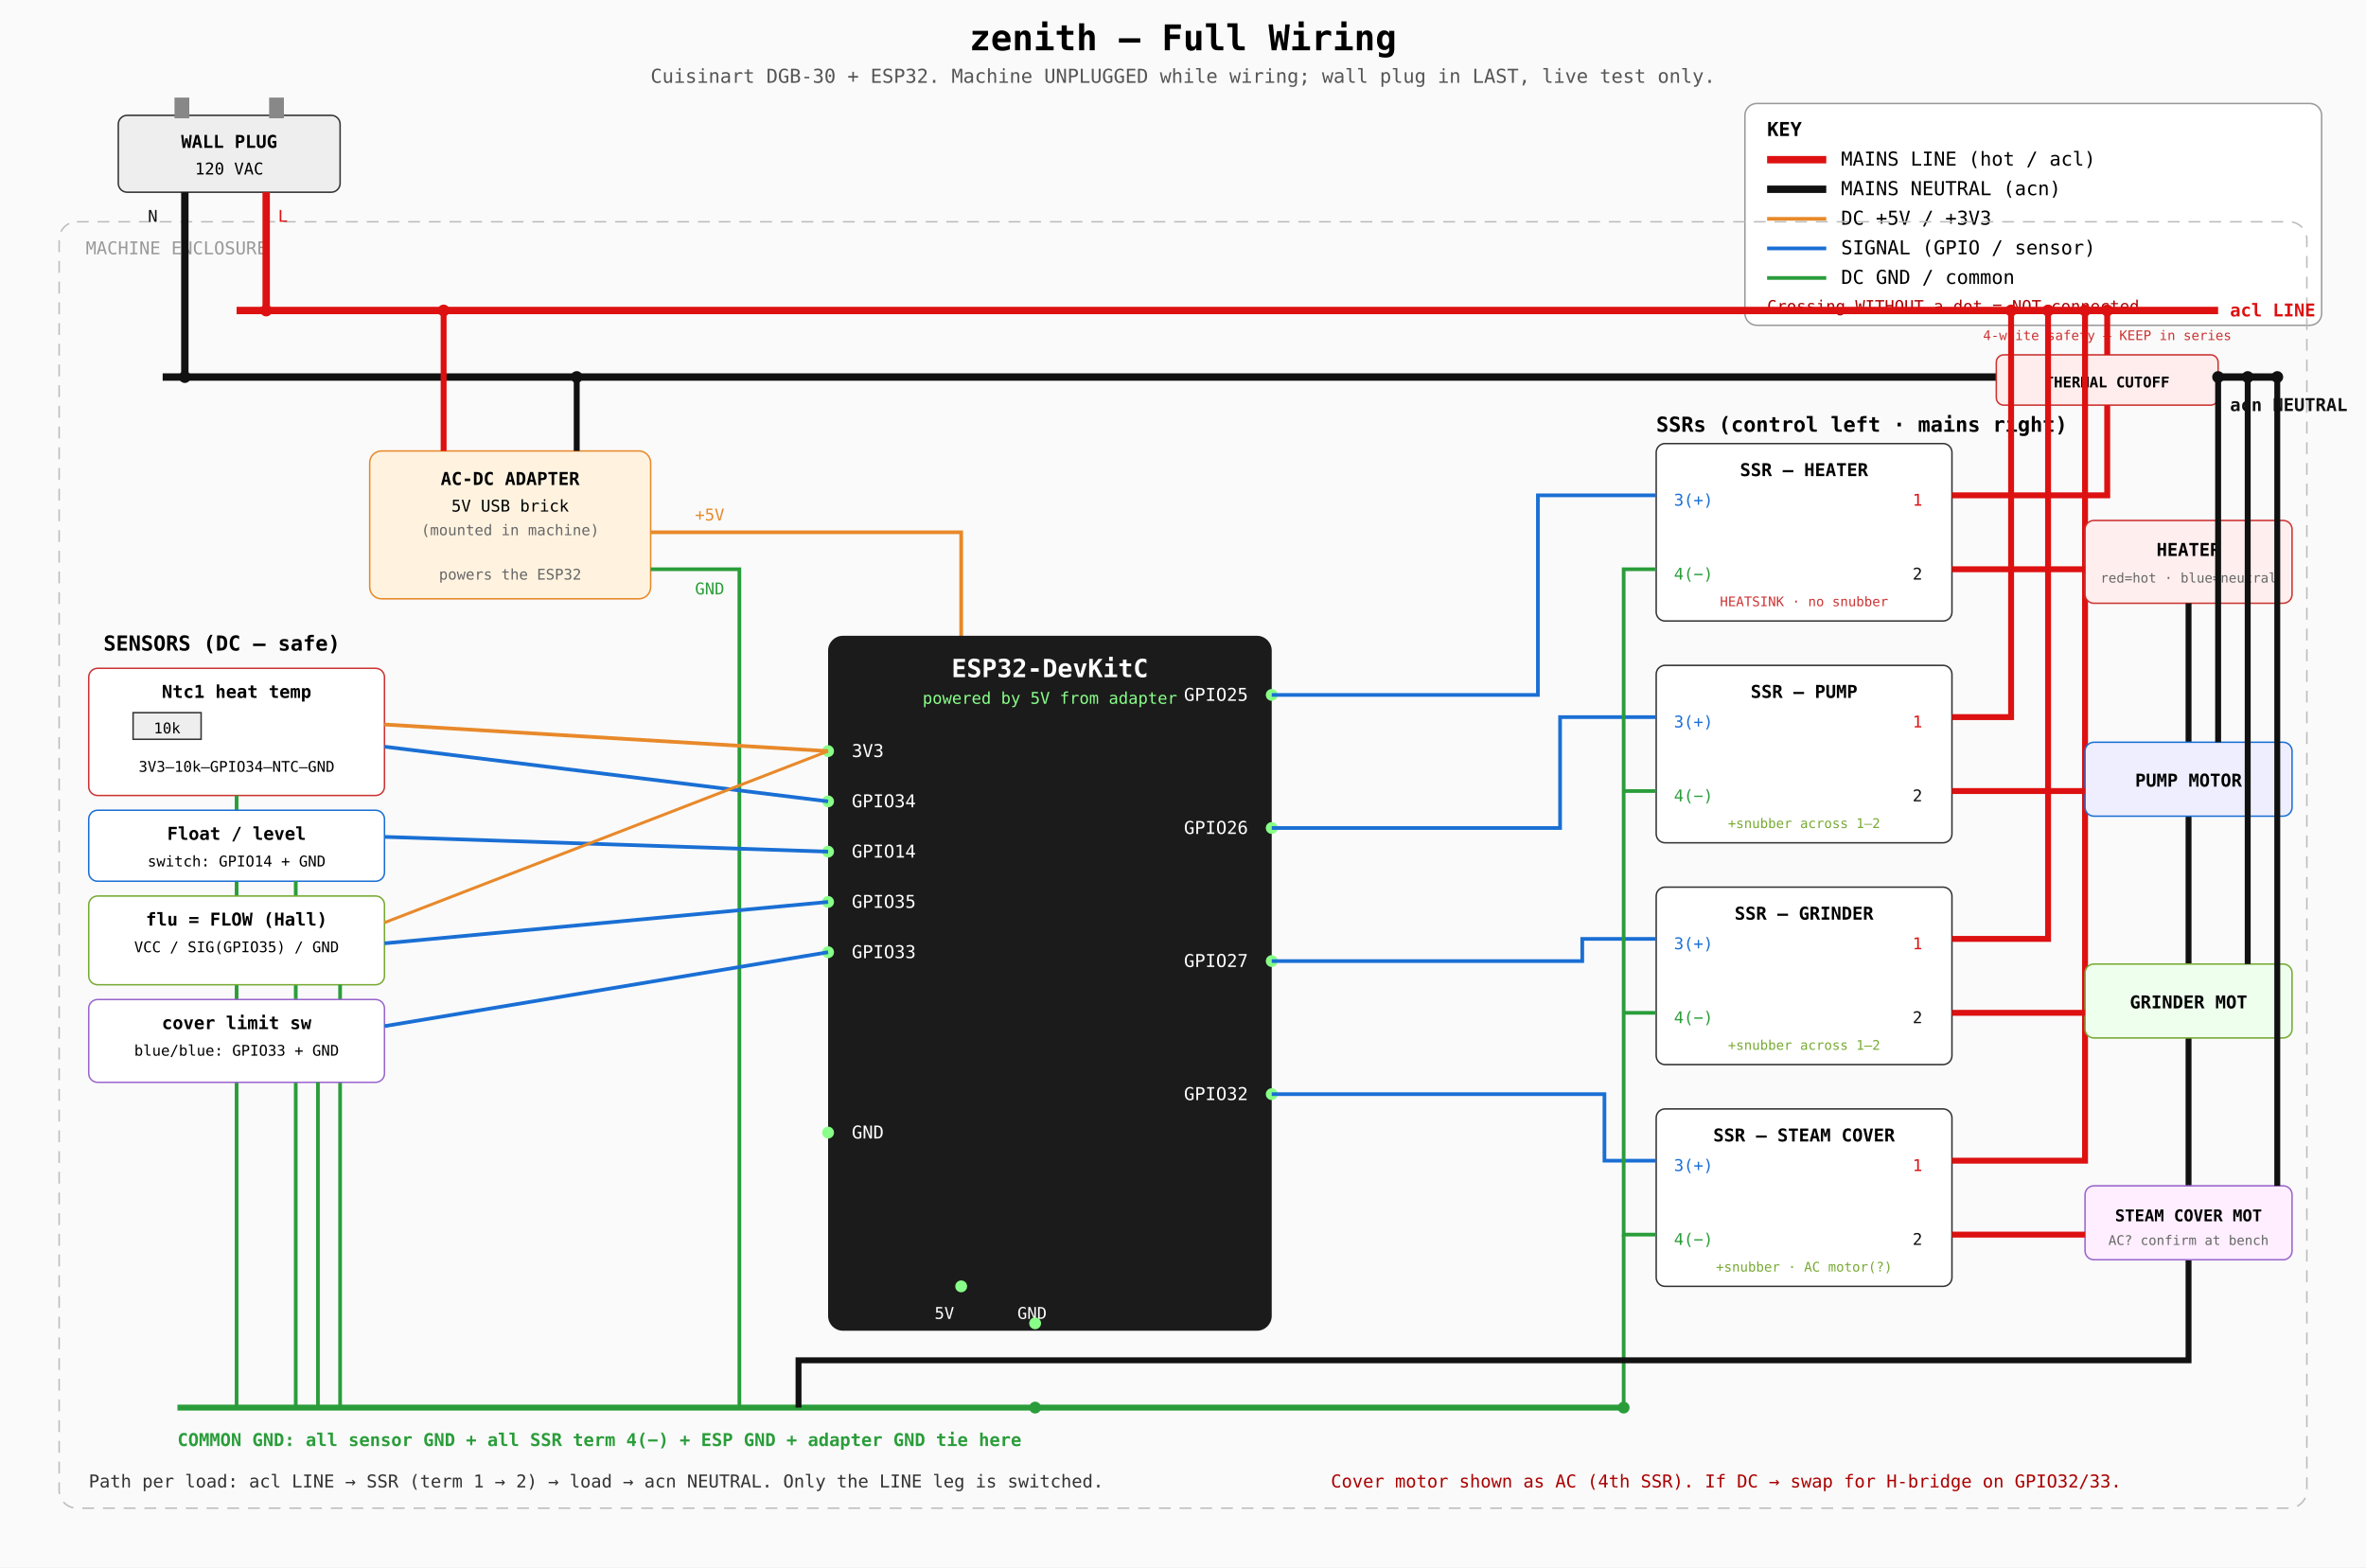
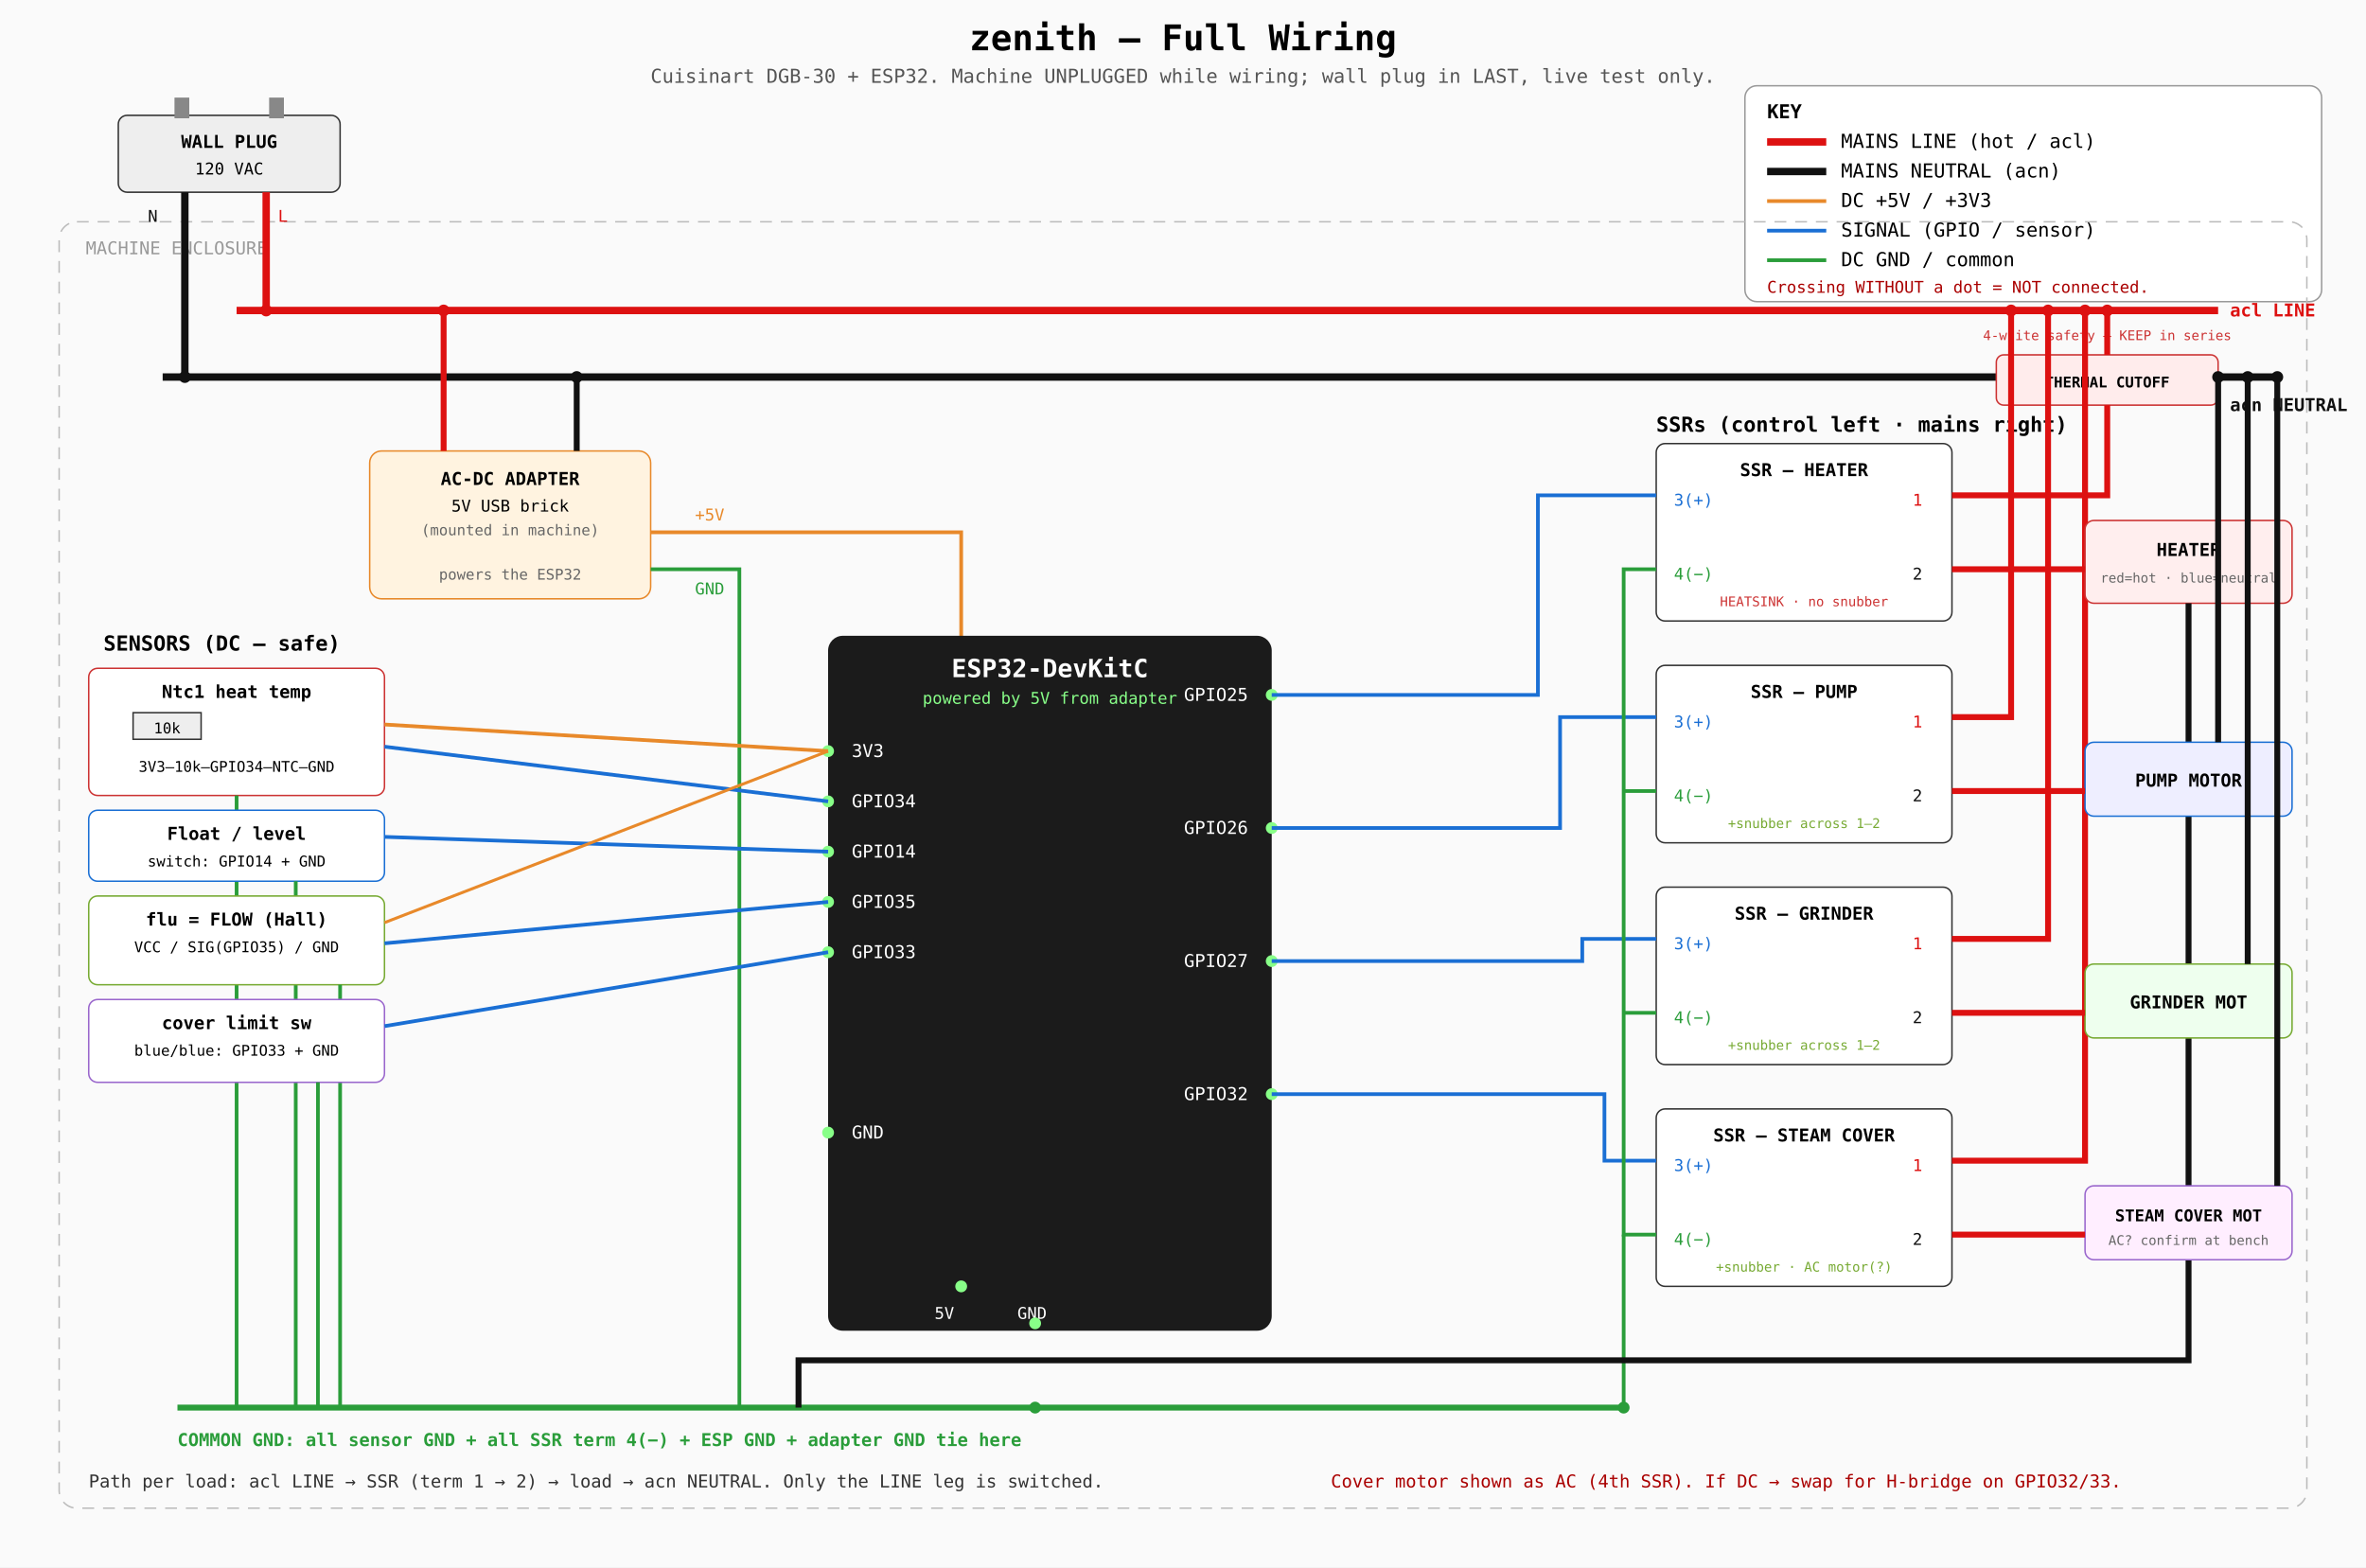
<svg xmlns="http://www.w3.org/2000/svg" width="1600" height="1060" font-family="monospace" font-size="13">
  <rect width="1600" height="1060" fill="#fafafa" />
  <text x="800" y="34" font-size="24" font-weight="bold" text-anchor="middle">zenith — Full Wiring</text>
  <text x="800" y="56" font-size="13" text-anchor="middle" fill="#555">Cuisinart DGB-30 + ESP32.  Machine UNPLUGGED while wiring; wall plug in LAST, live test only.</text>
  <g>
-     <rect x="1180" y="70" width="390" height="150" rx="8" fill="#fff" stroke="#999" />
-     <text x="1195" y="92" font-weight="bold">KEY</text>
-     <line x1="1195" y1="108" x2="1235" y2="108" stroke="#d11" stroke-width="5" />
-     <text x="1245" y="112">MAINS LINE (hot / acl)</text>
-     <line x1="1195" y1="128" x2="1235" y2="128" stroke="#111" stroke-width="5" />
-     <text x="1245" y="132">MAINS NEUTRAL (acn)</text>
-     <line x1="1195" y1="148" x2="1235" y2="148" stroke="#e8892a" stroke-width="2.5" />
-     <text x="1245" y="152">DC +5V / +3V3</text>
-     <line x1="1195" y1="168" x2="1235" y2="168" stroke="#1a6fd4" stroke-width="2.5" />
-     <text x="1245" y="172">SIGNAL (GPIO / sensor)</text>
-     <line x1="1195" y1="188" x2="1235" y2="188" stroke="#2a9d3a" stroke-width="2.5" />
-     <text x="1245" y="192">DC GND / common</text>
-     <text x="1195" y="211" font-size="11" fill="#a00">Crossing WITHOUT a dot = NOT connected.</text>
+     <rect x="1180" y="58" width="390" height="146" rx="8" fill="#fff" stroke="#999" />
+     <text x="1195" y="80" font-weight="bold">KEY</text>
+     <line x1="1195" y1="96" x2="1235" y2="96" stroke="#d11" stroke-width="5" />
+     <text x="1245" y="100">MAINS LINE (hot / acl)</text>
+     <line x1="1195" y1="116" x2="1235" y2="116" stroke="#111" stroke-width="5" />
+     <text x="1245" y="120">MAINS NEUTRAL (acn)</text>
+     <line x1="1195" y1="136" x2="1235" y2="136" stroke="#e8892a" stroke-width="2.5" />
+     <text x="1245" y="140">DC +5V / +3V3</text>
+     <line x1="1195" y1="156" x2="1235" y2="156" stroke="#1a6fd4" stroke-width="2.5" />
+     <text x="1245" y="160">SIGNAL (GPIO / sensor)</text>
+     <line x1="1195" y1="176" x2="1235" y2="176" stroke="#2a9d3a" stroke-width="2.5" />
+     <text x="1245" y="180">DC GND / common</text>
+     <text x="1195" y="198" font-size="11" fill="#a00">Crossing WITHOUT a dot = NOT connected.</text>
  </g>
  <rect x="40" y="150" width="1520" height="870" rx="12" fill="none" stroke="#bbb" stroke-dasharray="8 6" />
  <text x="58" y="172" fill="#999" font-size="12">MACHINE ENCLOSURE</text>
  <rect x="80" y="78" width="150" height="52" rx="6" fill="#eee" stroke="#333" />
  <text x="155" y="100" text-anchor="middle" font-weight="bold" font-size="12">WALL PLUG</text>
  <text x="155" y="118" text-anchor="middle" font-size="11">120 VAC</text>
  <rect x="118" y="66" width="10" height="14" fill="#888" />
  <rect x="182" y="66" width="10" height="14" fill="#888" />
  <line x1="180" y1="130" x2="180" y2="210" stroke="#d11" stroke-width="5" />
  <line x1="125" y1="130" x2="125" y2="255" stroke="#111" stroke-width="5" />
  <text x="188" y="150" fill="#d11" font-size="11">L</text>
  <text x="100" y="150" fill="#111" font-size="11">N</text>
  <line x1="160" y1="210" x2="1500" y2="210" stroke="#d11" stroke-width="5" />
  <text x="1508" y="214" fill="#d11" font-weight="bold" font-size="12">acl LINE</text>
  <line x1="110" y1="255" x2="1540" y2="255" stroke="#111" stroke-width="5" />
  <text x="1508" y="278" fill="#111" font-weight="bold" font-size="12">acn NEUTRAL</text>
  <circle cx="180" cy="210" r="4" fill="#d11" />
  <circle cx="125" cy="255" r="4" fill="#111" />
  <rect x="250" y="305" width="190" height="100" rx="8" fill="#fff3e0" stroke="#e8892a" />
  <text x="345" y="328" text-anchor="middle" font-weight="bold" font-size="12">AC-DC ADAPTER</text>
  <text x="345" y="346" text-anchor="middle" font-size="11">5V USB brick</text>
  <text x="345" y="362" text-anchor="middle" font-size="10" fill="#666">(mounted in machine)</text>
  <text x="345" y="392" text-anchor="middle" font-size="10" fill="#666">powers the ESP32</text>
  <line x1="300" y1="210" x2="300" y2="305" stroke="#d11" stroke-width="4" />
  <circle cx="300" cy="210" r="4" fill="#d11" />
  <line x1="390" y1="255" x2="390" y2="305" stroke="#111" stroke-width="4" />
  <circle cx="390" cy="255" r="4" fill="#111" />
  <path d="M440 360 H650 V870" stroke="#e8892a" stroke-width="2.5" fill="none" />
  <text x="470" y="352" fill="#e8892a" font-size="11">+5V</text>
  <path d="M440 385 H500 V952 H700" stroke="#2a9d3a" stroke-width="2.5" fill="none" />
  <text x="470" y="402" fill="#2a9d3a" font-size="11">GND</text>
  <rect x="560" y="430" width="300" height="470" rx="10" fill="#1b1b1b" />
  <text x="710" y="458" fill="#fff" font-size="17" font-weight="bold" text-anchor="middle">ESP32-DevKitC</text>
  <text x="710" y="476" fill="#8f8" font-size="11" text-anchor="middle">powered by 5V from adapter</text>
  <g fill="#fff" font-size="12">
    <text x="576" y="512">3V3</text>
    <text x="576" y="546">GPIO34</text>
    <text x="576" y="580">GPIO14</text>
    <text x="576" y="614">GPIO35</text>
    <text x="576" y="648">GPIO33</text>
    <text x="576" y="770">GND</text>
  </g>
  <g fill="#8f8">
    <circle cx="560" cy="508" r="4" />
    <circle cx="560" cy="542" r="4" />
    <circle cx="560" cy="576" r="4" />
    <circle cx="560" cy="610" r="4" />
    <circle cx="560" cy="644" r="4" />
    <circle cx="560" cy="766" r="4" />
  </g>
  <g fill="#fff" font-size="12" text-anchor="end">
    <text x="844" y="474">GPIO25</text>
    <text x="844" y="564">GPIO26</text>
    <text x="844" y="654">GPIO27</text>
    <text x="844" y="744">GPIO32</text>
  </g>
  <g fill="#8f8">
    <circle cx="860" cy="470" r="4" />
    <circle cx="860" cy="560" r="4" />
    <circle cx="860" cy="650" r="4" />
    <circle cx="860" cy="740" r="4" />
  </g>
  <g fill="#fff" font-size="11">
    <text x="632" y="892">5V</text>
    <text x="688" y="892">GND</text>
  </g>
  <circle cx="650" cy="870" r="4" fill="#8f8" />
  <circle cx="700" cy="895" r="4" fill="#8f8" />
  <text x="70" y="440" font-size="14" font-weight="bold">SENSORS (DC — safe)</text>
  <rect x="60" y="452" width="200" height="86" rx="6" fill="#fff" stroke="#c33" />
  <text x="160" y="472" text-anchor="middle" font-weight="bold" font-size="12">Ntc1 heat temp</text>
  <rect x="90" y="482" width="46" height="18" fill="#eee" stroke="#333" />
  <text x="113" y="496" text-anchor="middle" font-size="10">10k</text>
  <text x="160" y="522" text-anchor="middle" font-size="10">3V3–10k–GPIO34–NTC–GND</text>
  <line x1="260" y1="490" x2="560" y2="508" stroke="#e8892a" stroke-width="2.5" />
  <line x1="260" y1="505" x2="560" y2="542" stroke="#1a6fd4" stroke-width="2.5" />
  <path d="M160 538 V952" stroke="#2a9d3a" stroke-width="2.5" fill="none" />
  <rect x="60" y="548" width="200" height="48" rx="6" fill="#fff" stroke="#1a6fd4" />
  <text x="160" y="568" text-anchor="middle" font-weight="bold" font-size="12">Float / level</text>
  <text x="160" y="586" text-anchor="middle" font-size="10">switch: GPIO14 + GND</text>
  <line x1="260" y1="566" x2="560" y2="576" stroke="#1a6fd4" stroke-width="2.5" />
  <path d="M200 596 V952" stroke="#2a9d3a" stroke-width="2.5" fill="none" />
  <rect x="60" y="606" width="200" height="60" rx="6" fill="#fff" stroke="#7a3" />
  <text x="160" y="626" text-anchor="middle" font-weight="bold" font-size="12">flu = FLOW (Hall)</text>
  <text x="160" y="644" text-anchor="middle" font-size="10">VCC / SIG(GPIO35) / GND</text>
  <line x1="260" y1="624" x2="560" y2="508" stroke="#e8892a" stroke-width="2" />
  <line x1="260" y1="638" x2="560" y2="610" stroke="#1a6fd4" stroke-width="2.5" />
  <path d="M230 666 V952" stroke="#2a9d3a" stroke-width="2.5" fill="none" />
  <rect x="60" y="676" width="200" height="56" rx="6" fill="#fff" stroke="#96c" />
  <text x="160" y="696" text-anchor="middle" font-weight="bold" font-size="12">cover limit sw</text>
  <text x="160" y="714" text-anchor="middle" font-size="10">blue/blue: GPIO33 + GND</text>
  <line x1="260" y1="694" x2="560" y2="644" stroke="#1a6fd4" stroke-width="2.5" />
  <path d="M215 732 V952" stroke="#2a9d3a" stroke-width="2.5" fill="none" />
  <line x1="120" y1="952" x2="1100" y2="952" stroke="#2a9d3a" stroke-width="4" />
  <text x="120" y="978" fill="#2a9d3a" font-size="12" font-weight="bold">COMMON GND: all sensor GND + all SSR term 4(−) + ESP GND + adapter GND tie here</text>
  <circle cx="700" cy="952" r="4" fill="#2a9d3a" />
  <text x="1120" y="292" font-size="14" font-weight="bold">SSRs (control left · mains right)</text>
  <g>
    <rect x="1120" y="300" width="200" height="120" rx="6" fill="#fff" stroke="#333" />
    <text x="1220" y="322" text-anchor="middle" font-weight="bold" font-size="12">SSR — HEATER</text>
    <text x="1132" y="342" font-size="11" fill="#1a6fd4">3(+)</text>
    <text x="1132" y="392" font-size="11" fill="#2a9d3a">4(−)</text>
    <text x="1300" y="342" font-size="11" text-anchor="end" fill="#d11">1</text>
    <text x="1300" y="392" font-size="11" text-anchor="end" fill="#111">2</text>
    <text x="1220" y="410" text-anchor="middle" font-size="9" fill="#c33">HEATSINK · no snubber</text>
  </g>
  <g>
    <rect x="1120" y="450" width="200" height="120" rx="6" fill="#fff" stroke="#333" />
    <text x="1220" y="472" text-anchor="middle" font-weight="bold" font-size="12">SSR — PUMP</text>
    <text x="1132" y="492" font-size="11" fill="#1a6fd4">3(+)</text>
    <text x="1132" y="542" font-size="11" fill="#2a9d3a">4(−)</text>
    <text x="1300" y="492" font-size="11" text-anchor="end" fill="#d11">1</text>
    <text x="1300" y="542" font-size="11" text-anchor="end" fill="#111">2</text>
    <text x="1220" y="560" text-anchor="middle" font-size="9" fill="#7a3">+snubber across 1–2</text>
  </g>
  <g>
    <rect x="1120" y="600" width="200" height="120" rx="6" fill="#fff" stroke="#333" />
    <text x="1220" y="622" text-anchor="middle" font-weight="bold" font-size="12">SSR — GRINDER</text>
    <text x="1132" y="642" font-size="11" fill="#1a6fd4">3(+)</text>
    <text x="1132" y="692" font-size="11" fill="#2a9d3a">4(−)</text>
    <text x="1300" y="642" font-size="11" text-anchor="end" fill="#d11">1</text>
    <text x="1300" y="692" font-size="11" text-anchor="end" fill="#111">2</text>
    <text x="1220" y="710" text-anchor="middle" font-size="9" fill="#7a3">+snubber across 1–2</text>
  </g>
  <g>
    <rect x="1120" y="750" width="200" height="120" rx="6" fill="#fff" stroke="#333" />
    <text x="1220" y="772" text-anchor="middle" font-weight="bold" font-size="12">SSR — STEAM COVER</text>
    <text x="1132" y="792" font-size="11" fill="#1a6fd4">3(+)</text>
    <text x="1132" y="842" font-size="11" fill="#2a9d3a">4(−)</text>
    <text x="1300" y="792" font-size="11" text-anchor="end" fill="#d11">1</text>
    <text x="1300" y="842" font-size="11" text-anchor="end" fill="#111">2</text>
    <text x="1220" y="860" text-anchor="middle" font-size="9" fill="#7a3">+snubber · AC motor(?)</text>
  </g>
  <path d="M860 470 H1040 V335 H1120" stroke="#1a6fd4" stroke-width="2.5" fill="none" />
  <path d="M860 560 H1055 V485 H1120" stroke="#1a6fd4" stroke-width="2.5" fill="none" />
  <path d="M860 650 H1070 V635 H1120" stroke="#1a6fd4" stroke-width="2.5" fill="none" />
  <path d="M860 740 H1085 V785 H1120" stroke="#1a6fd4" stroke-width="2.5" fill="none" />
  <path d="M1120 385 H1098 V835 H1120" stroke="#2a9d3a" stroke-width="2.5" fill="none" />
  <line x1="1120" y1="535" x2="1098" y2="535" stroke="#2a9d3a" stroke-width="2.5" />
  <line x1="1120" y1="685" x2="1098" y2="685" stroke="#2a9d3a" stroke-width="2.5" />
  <path d="M1098 835 V952" stroke="#2a9d3a" stroke-width="2.5" fill="none" />
  <circle cx="1098" cy="952" r="4" fill="#2a9d3a" />
  <rect x="1350" y="240" width="150" height="34" rx="5" fill="#ffecec" stroke="#c33" />
  <text x="1425" y="262" text-anchor="middle" font-size="10" font-weight="bold">THERMAL CUTOFF</text>
  <text x="1425" y="230" text-anchor="middle" font-size="9" fill="#c33">4-white safety — KEEP in series</text>
  <path d="M1425 210 V240" stroke="#d11" stroke-width="4" fill="none" />
  <circle cx="1425" cy="210" r="4" fill="#d11" />
  <path d="M1425 274 V335 H1320" stroke="#d11" stroke-width="4" fill="none" />
  <path d="M1360 210 V485 H1320" stroke="#d11" stroke-width="4" fill="none" />
  <circle cx="1360" cy="210" r="4" fill="#d11" />
  <path d="M1385 210 V635 H1320" stroke="#d11" stroke-width="4" fill="none" />
  <circle cx="1385" cy="210" r="4" fill="#d11" />
  <path d="M1410 210 V785 H1320" stroke="#d11" stroke-width="4" fill="none" />
  <circle cx="1410" cy="210" r="4" fill="#d11" />
  <rect x="1410" y="352" width="140" height="56" rx="6" fill="#fee" stroke="#c33" />
  <text x="1480" y="376" text-anchor="middle" font-weight="bold" font-size="12">HEATER</text>
  <text x="1480" y="394" text-anchor="middle" font-size="9" fill="#666">red=hot · blue=neutral</text>
  <line x1="1320" y1="385" x2="1410" y2="385" stroke="#d11" stroke-width="4" />
  <path d="M1480 408 V920 H540 V952" stroke="#111" stroke-width="4" fill="none" />
  <rect x="1410" y="502" width="140" height="50" rx="6" fill="#eef" stroke="#1a6fd4" />
  <text x="1480" y="532" text-anchor="middle" font-weight="bold" font-size="12">PUMP MOTOR</text>
  <line x1="1320" y1="535" x2="1410" y2="535" stroke="#d11" stroke-width="4" />
  <path d="M1500 502 V255" stroke="#111" stroke-width="4" fill="none" />
  <circle cx="1500" cy="255" r="4" fill="#111" />
  <rect x="1410" y="652" width="140" height="50" rx="6" fill="#efe" stroke="#7a3" />
  <text x="1480" y="682" text-anchor="middle" font-weight="bold" font-size="12">GRINDER MOT</text>
  <line x1="1320" y1="685" x2="1410" y2="685" stroke="#d11" stroke-width="4" />
  <path d="M1520 652 V255" stroke="#111" stroke-width="4" fill="none" />
  <circle cx="1520" cy="255" r="4" fill="#111" />
  <rect x="1410" y="802" width="140" height="50" rx="6" fill="#fef" stroke="#96c" />
  <text x="1480" y="826" text-anchor="middle" font-weight="bold" font-size="11">STEAM COVER MOT</text>
  <text x="1480" y="842" text-anchor="middle" font-size="9" fill="#666">AC? confirm at bench</text>
  <line x1="1320" y1="835" x2="1410" y2="835" stroke="#d11" stroke-width="4" />
  <path d="M1540 802 V255" stroke="#111" stroke-width="4" fill="none" />
  <circle cx="1540" cy="255" r="4" fill="#111" />
  <g font-size="12" fill="#333">
    <text x="60" y="1006">Path per load:  acl LINE  →  SSR (term 1 → 2)  →  load  →  acn NEUTRAL.   Only the LINE leg is switched.</text>
    <text x="900" y="1006" fill="#a00">Cover motor shown as AC (4th SSR). If DC → swap for H-bridge on GPIO32/33.</text>
  </g>
</svg>
